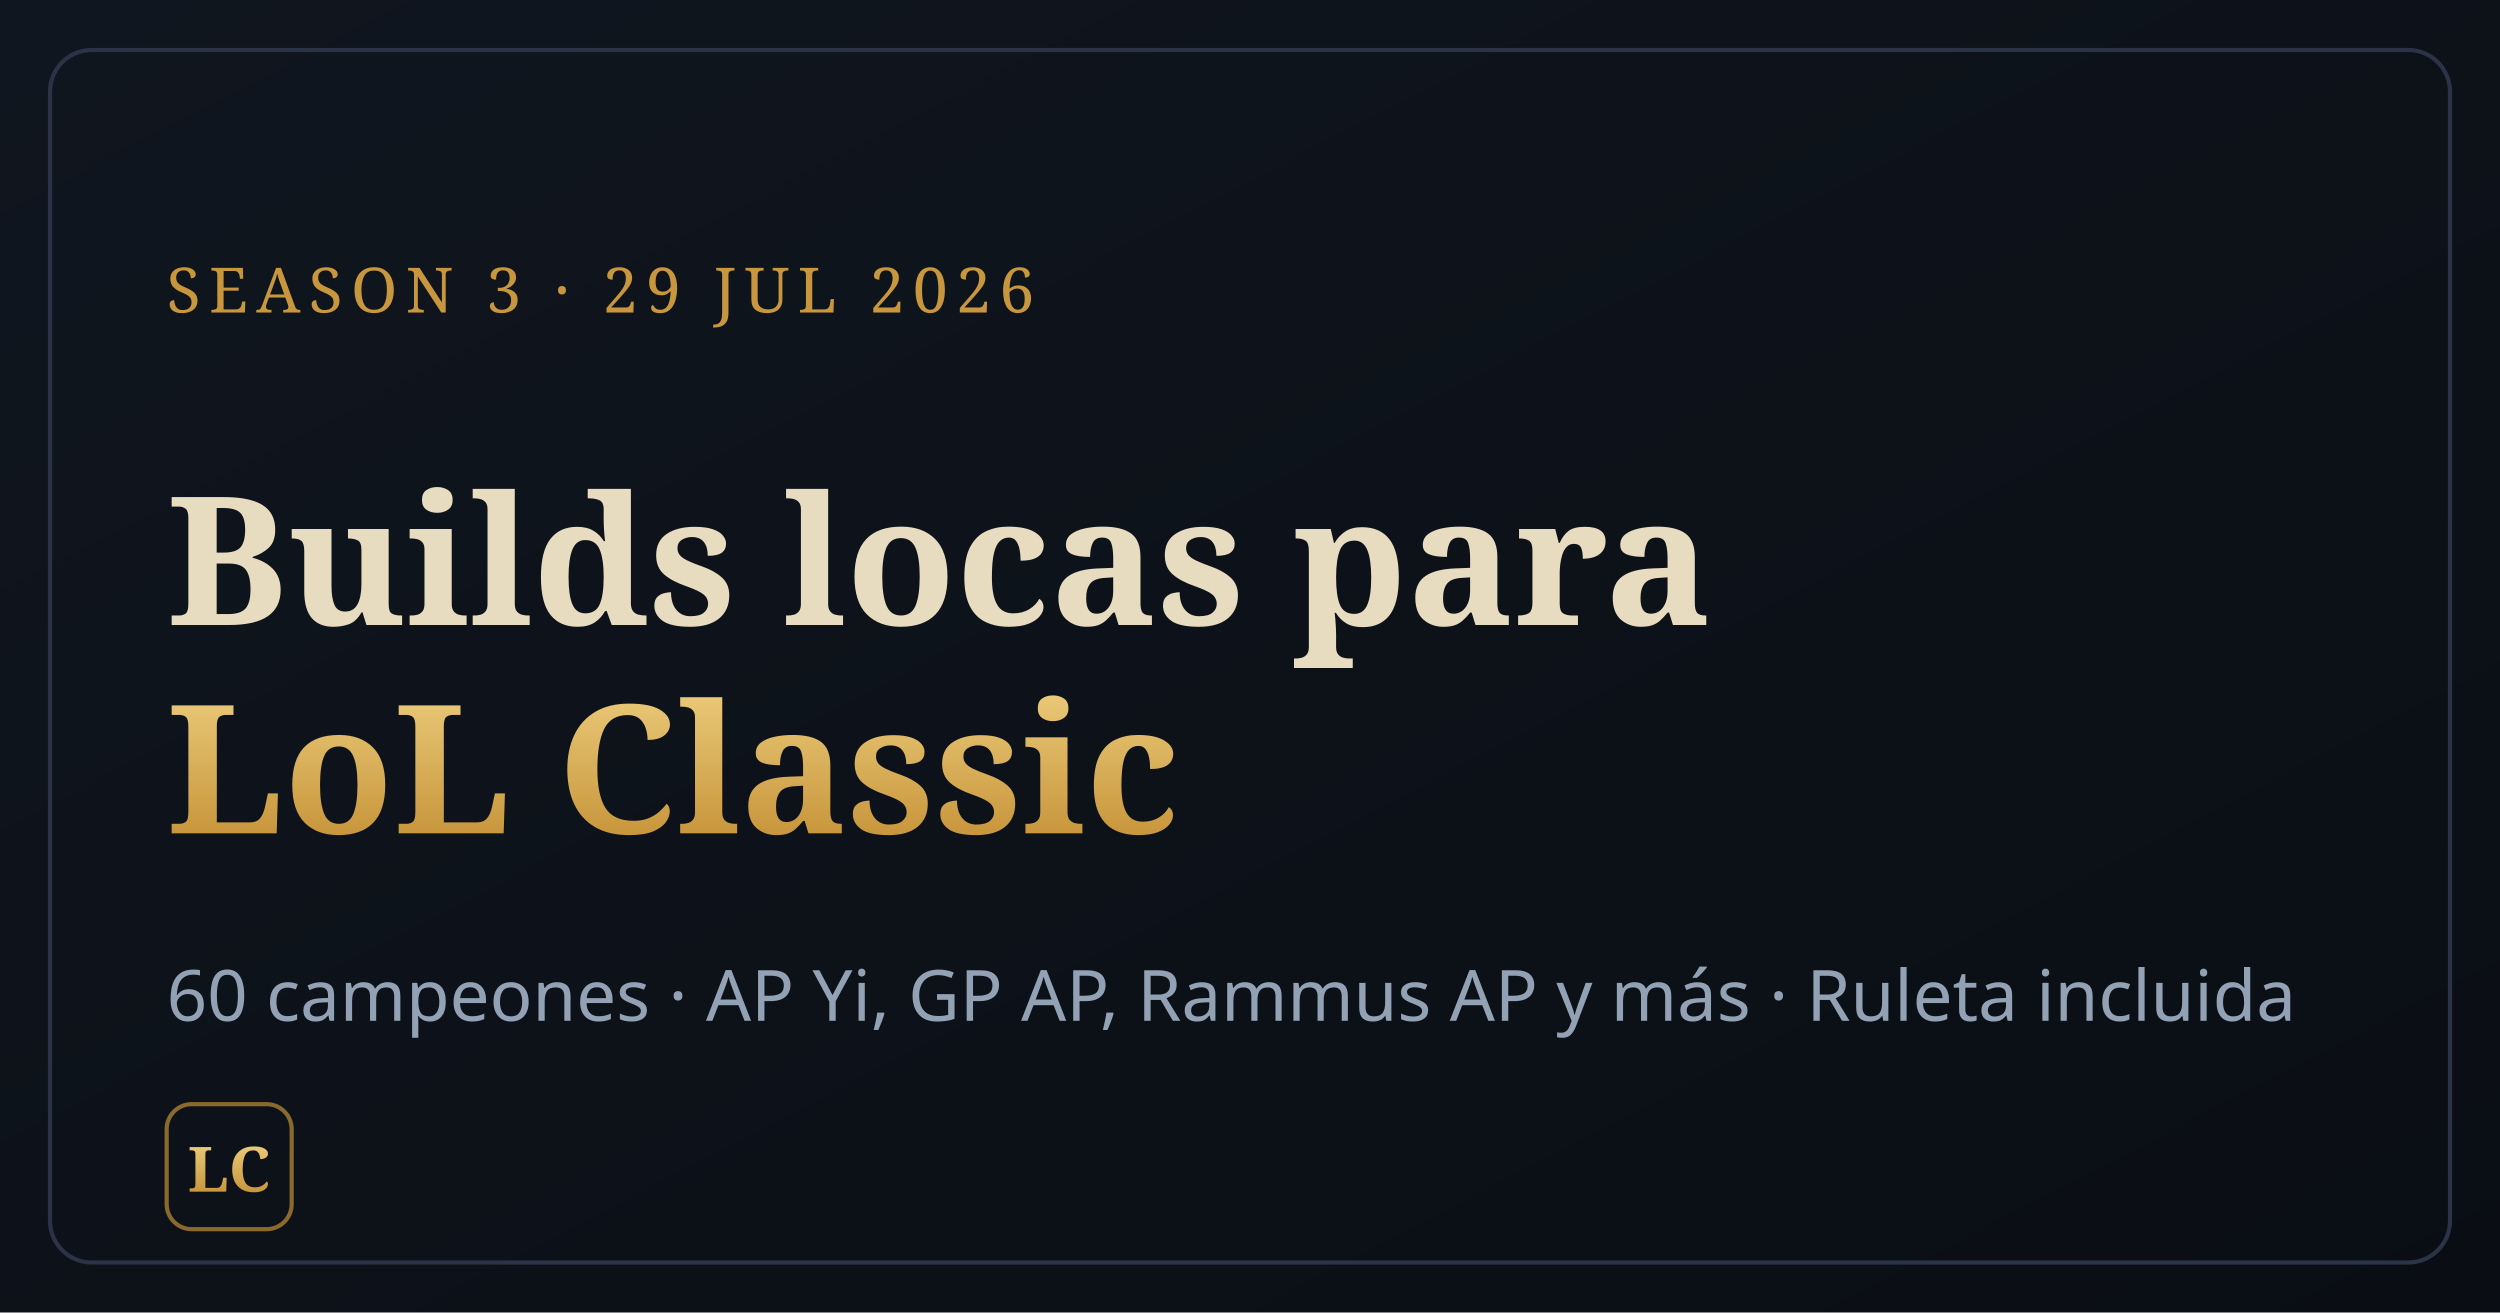
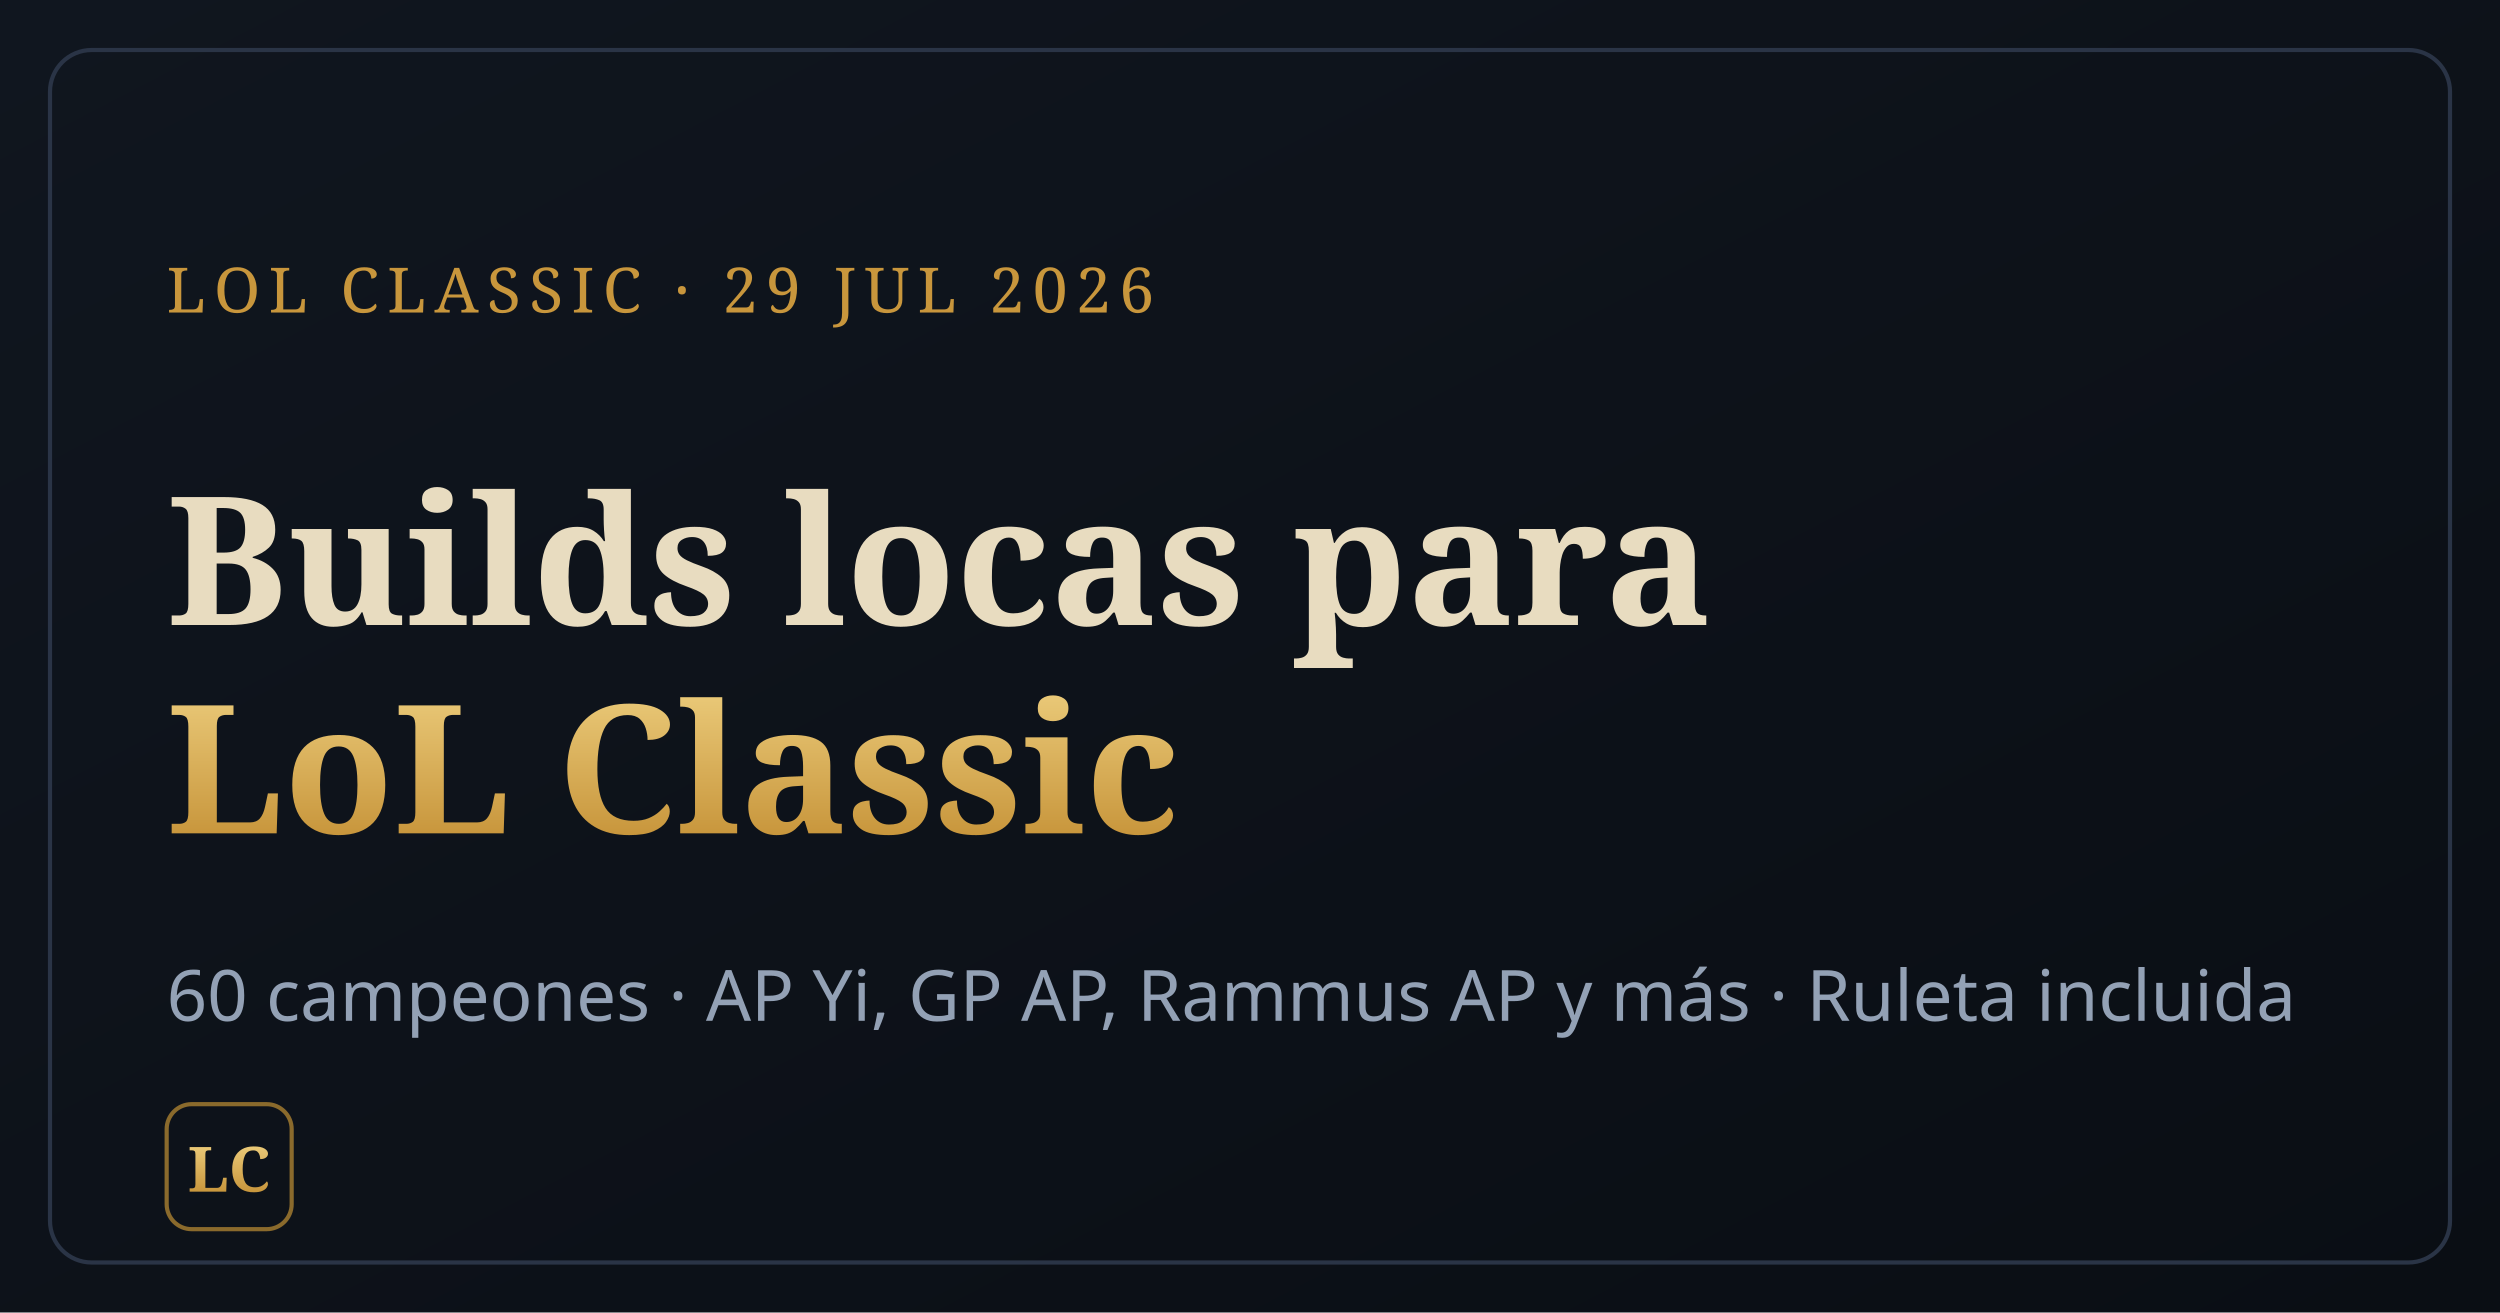
<svg xmlns="http://www.w3.org/2000/svg" viewBox="0 0 1200 630">
  <defs>
    <linearGradient id="bg" x1="0" y1="0" x2="1" y2="1">
      <stop offset="0" stop-color="#10161f" />
      <stop offset="1" stop-color="#0a0e14" />
    </linearGradient>
    <linearGradient id="gold" x1="0" y1="0" x2="0" y2="1">
      <stop offset="0" stop-color="#e9c877" />
      <stop offset="1" stop-color="#c8963c" />
    </linearGradient>
  </defs>
  <rect width="1200" height="630" fill="url(#bg)" />
  <rect x="24" y="24" width="1152" height="582" rx="20" fill="none" stroke="#2a3446" stroke-width="2" />
-   <text x="80" y="150" font-family="Georgia, serif" font-size="30" fill="#c8963c" letter-spacing="4">SEASON 3 · 29 JUL 2026</text>
+   <text x="80" y="150" font-family="Georgia, serif" font-size="30" fill="#c8963c" letter-spacing="4">LOL CLASSIC · 29 JUL 2026</text>
  <text x="80" y="300" font-family="Georgia, serif" font-size="86" font-weight="700" fill="#e8dcc0">Builds locas para</text>
  <text x="80" y="400" font-family="Georgia, serif" font-size="86" font-weight="700" fill="url(#gold)">LoL Classic</text>
  <text x="80" y="490" font-family="Trebuchet MS, sans-serif" font-size="34" fill="#93a1b5">60 campeones · AP Yi, GP AP, Rammus AP y más · Ruleta incluida</text>
  <rect x="80" y="530" width="60" height="60" rx="12" fill="none" stroke="#8a6a2c" stroke-width="2" />
  <text x="110" y="572" font-family="Georgia, serif" font-size="30" font-weight="700" text-anchor="middle" fill="url(#gold)">LC</text>
</svg>
